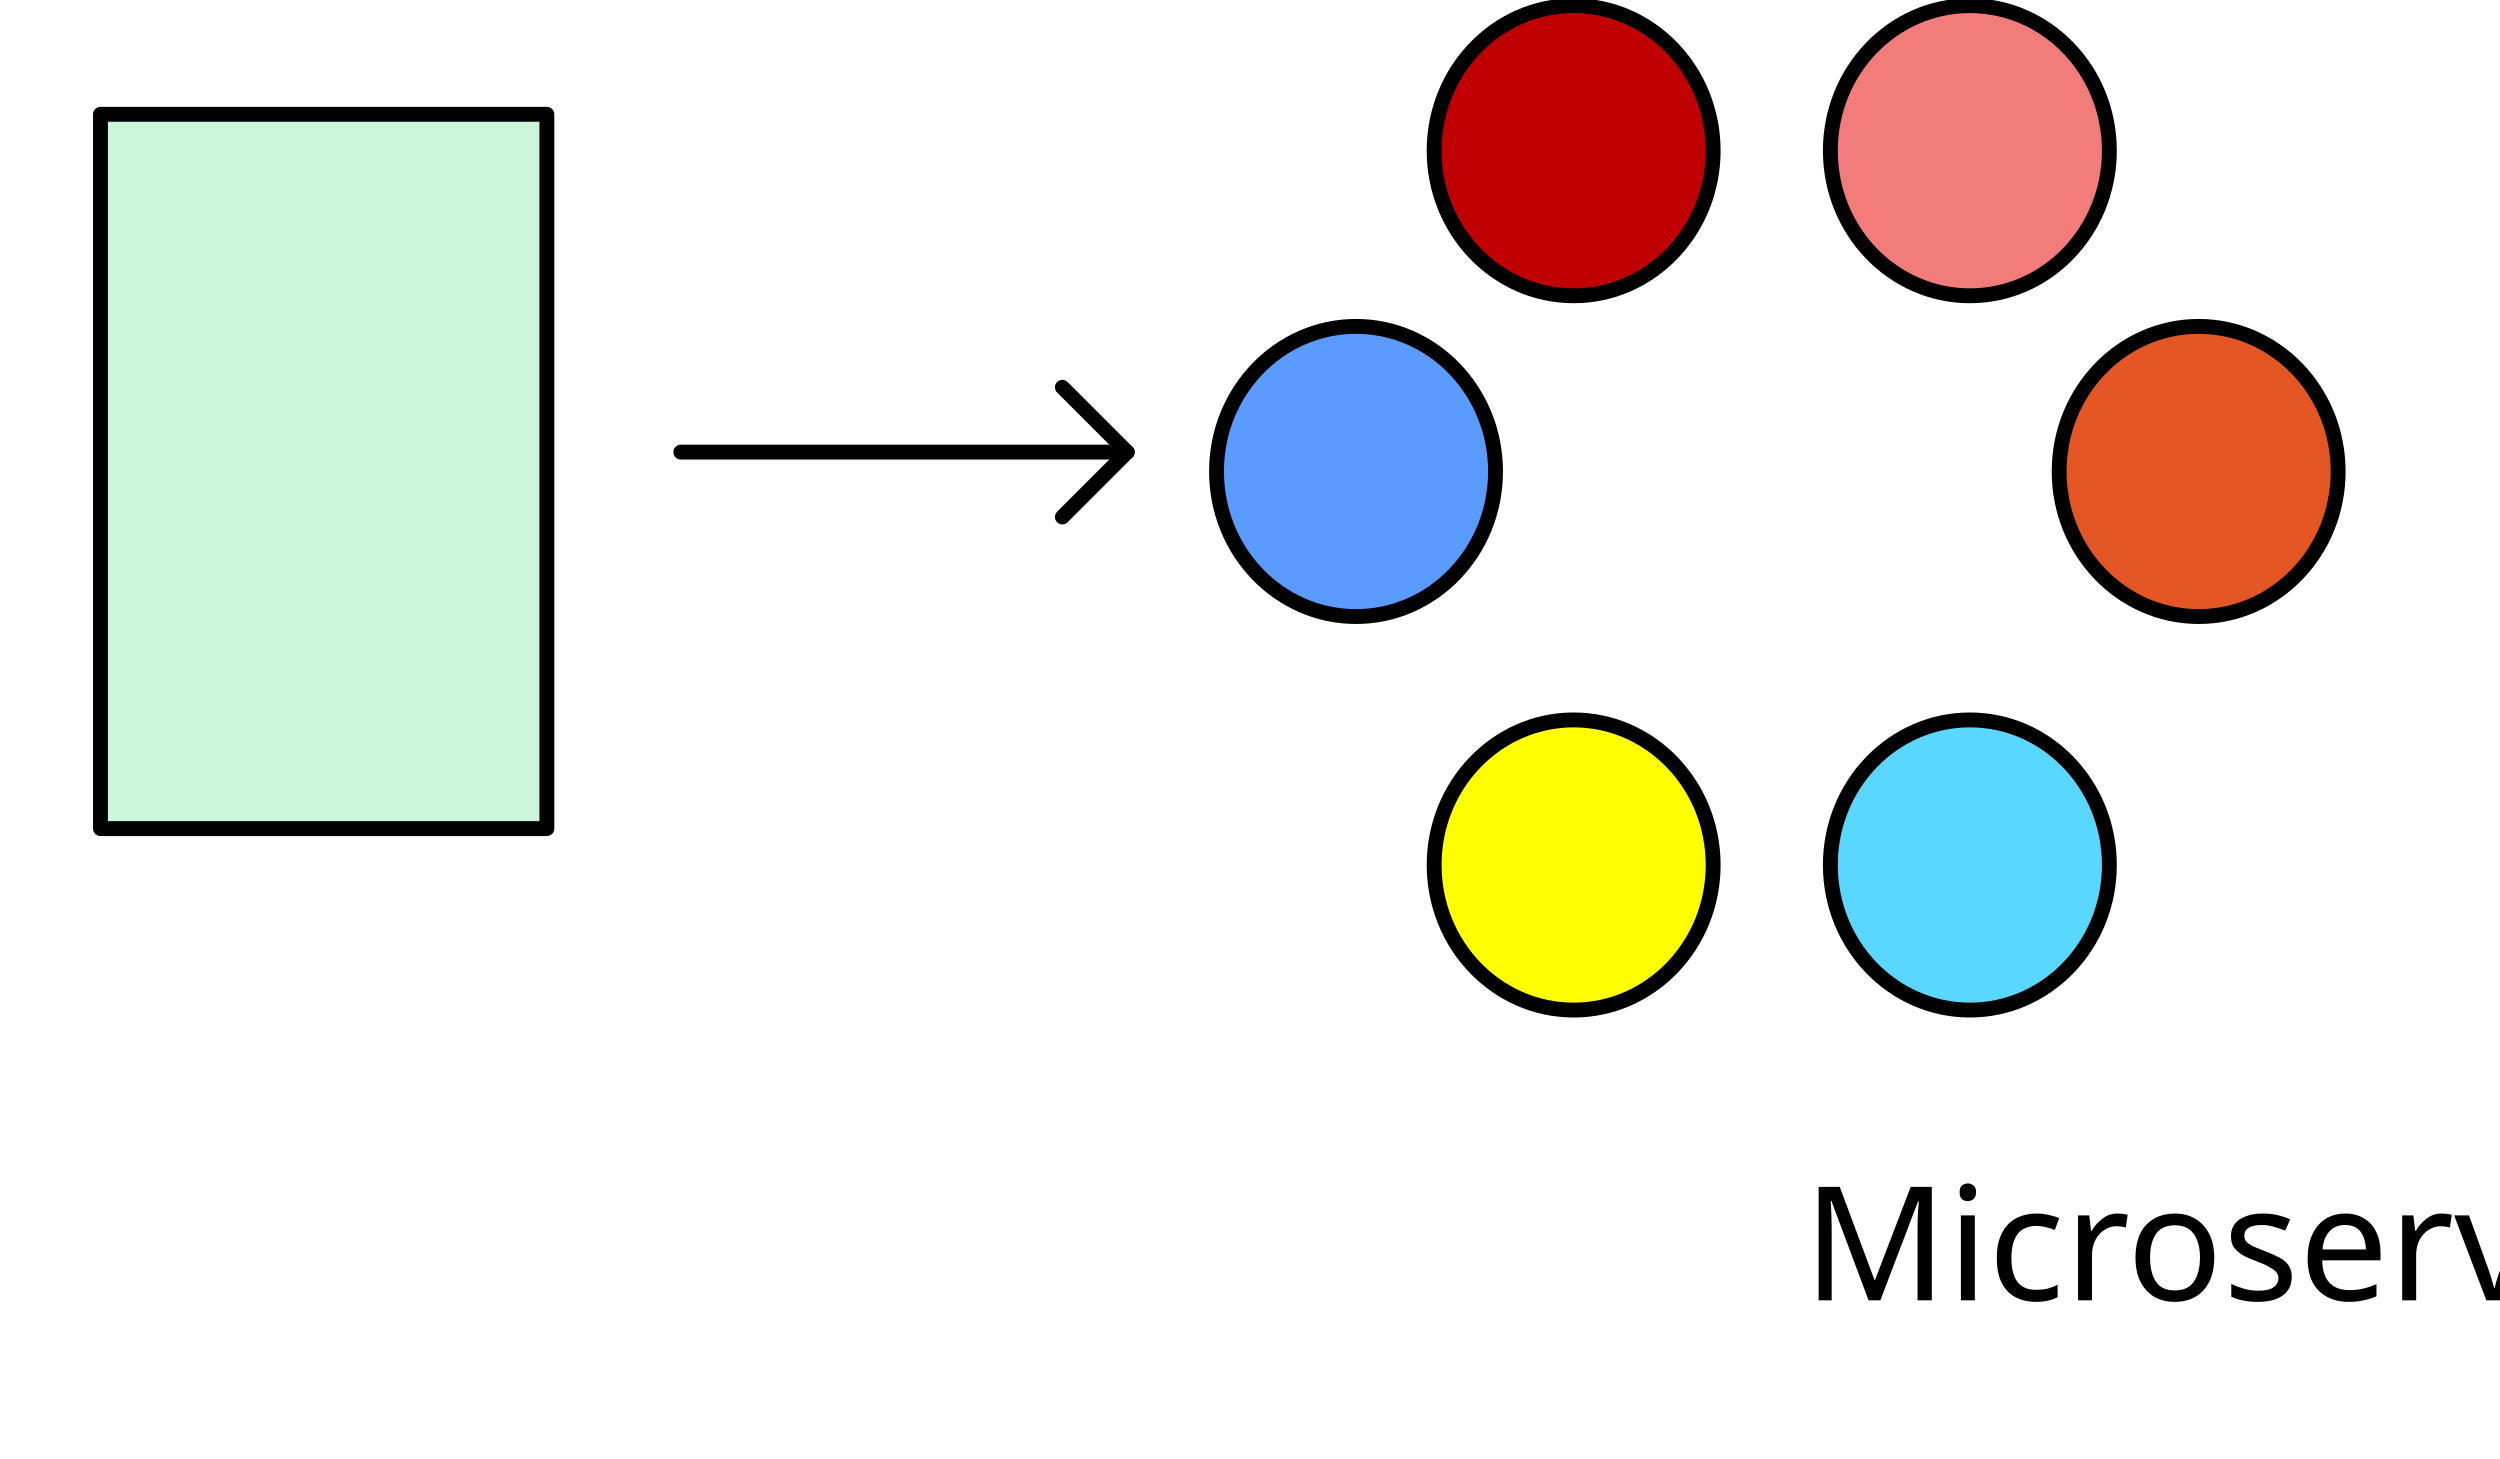
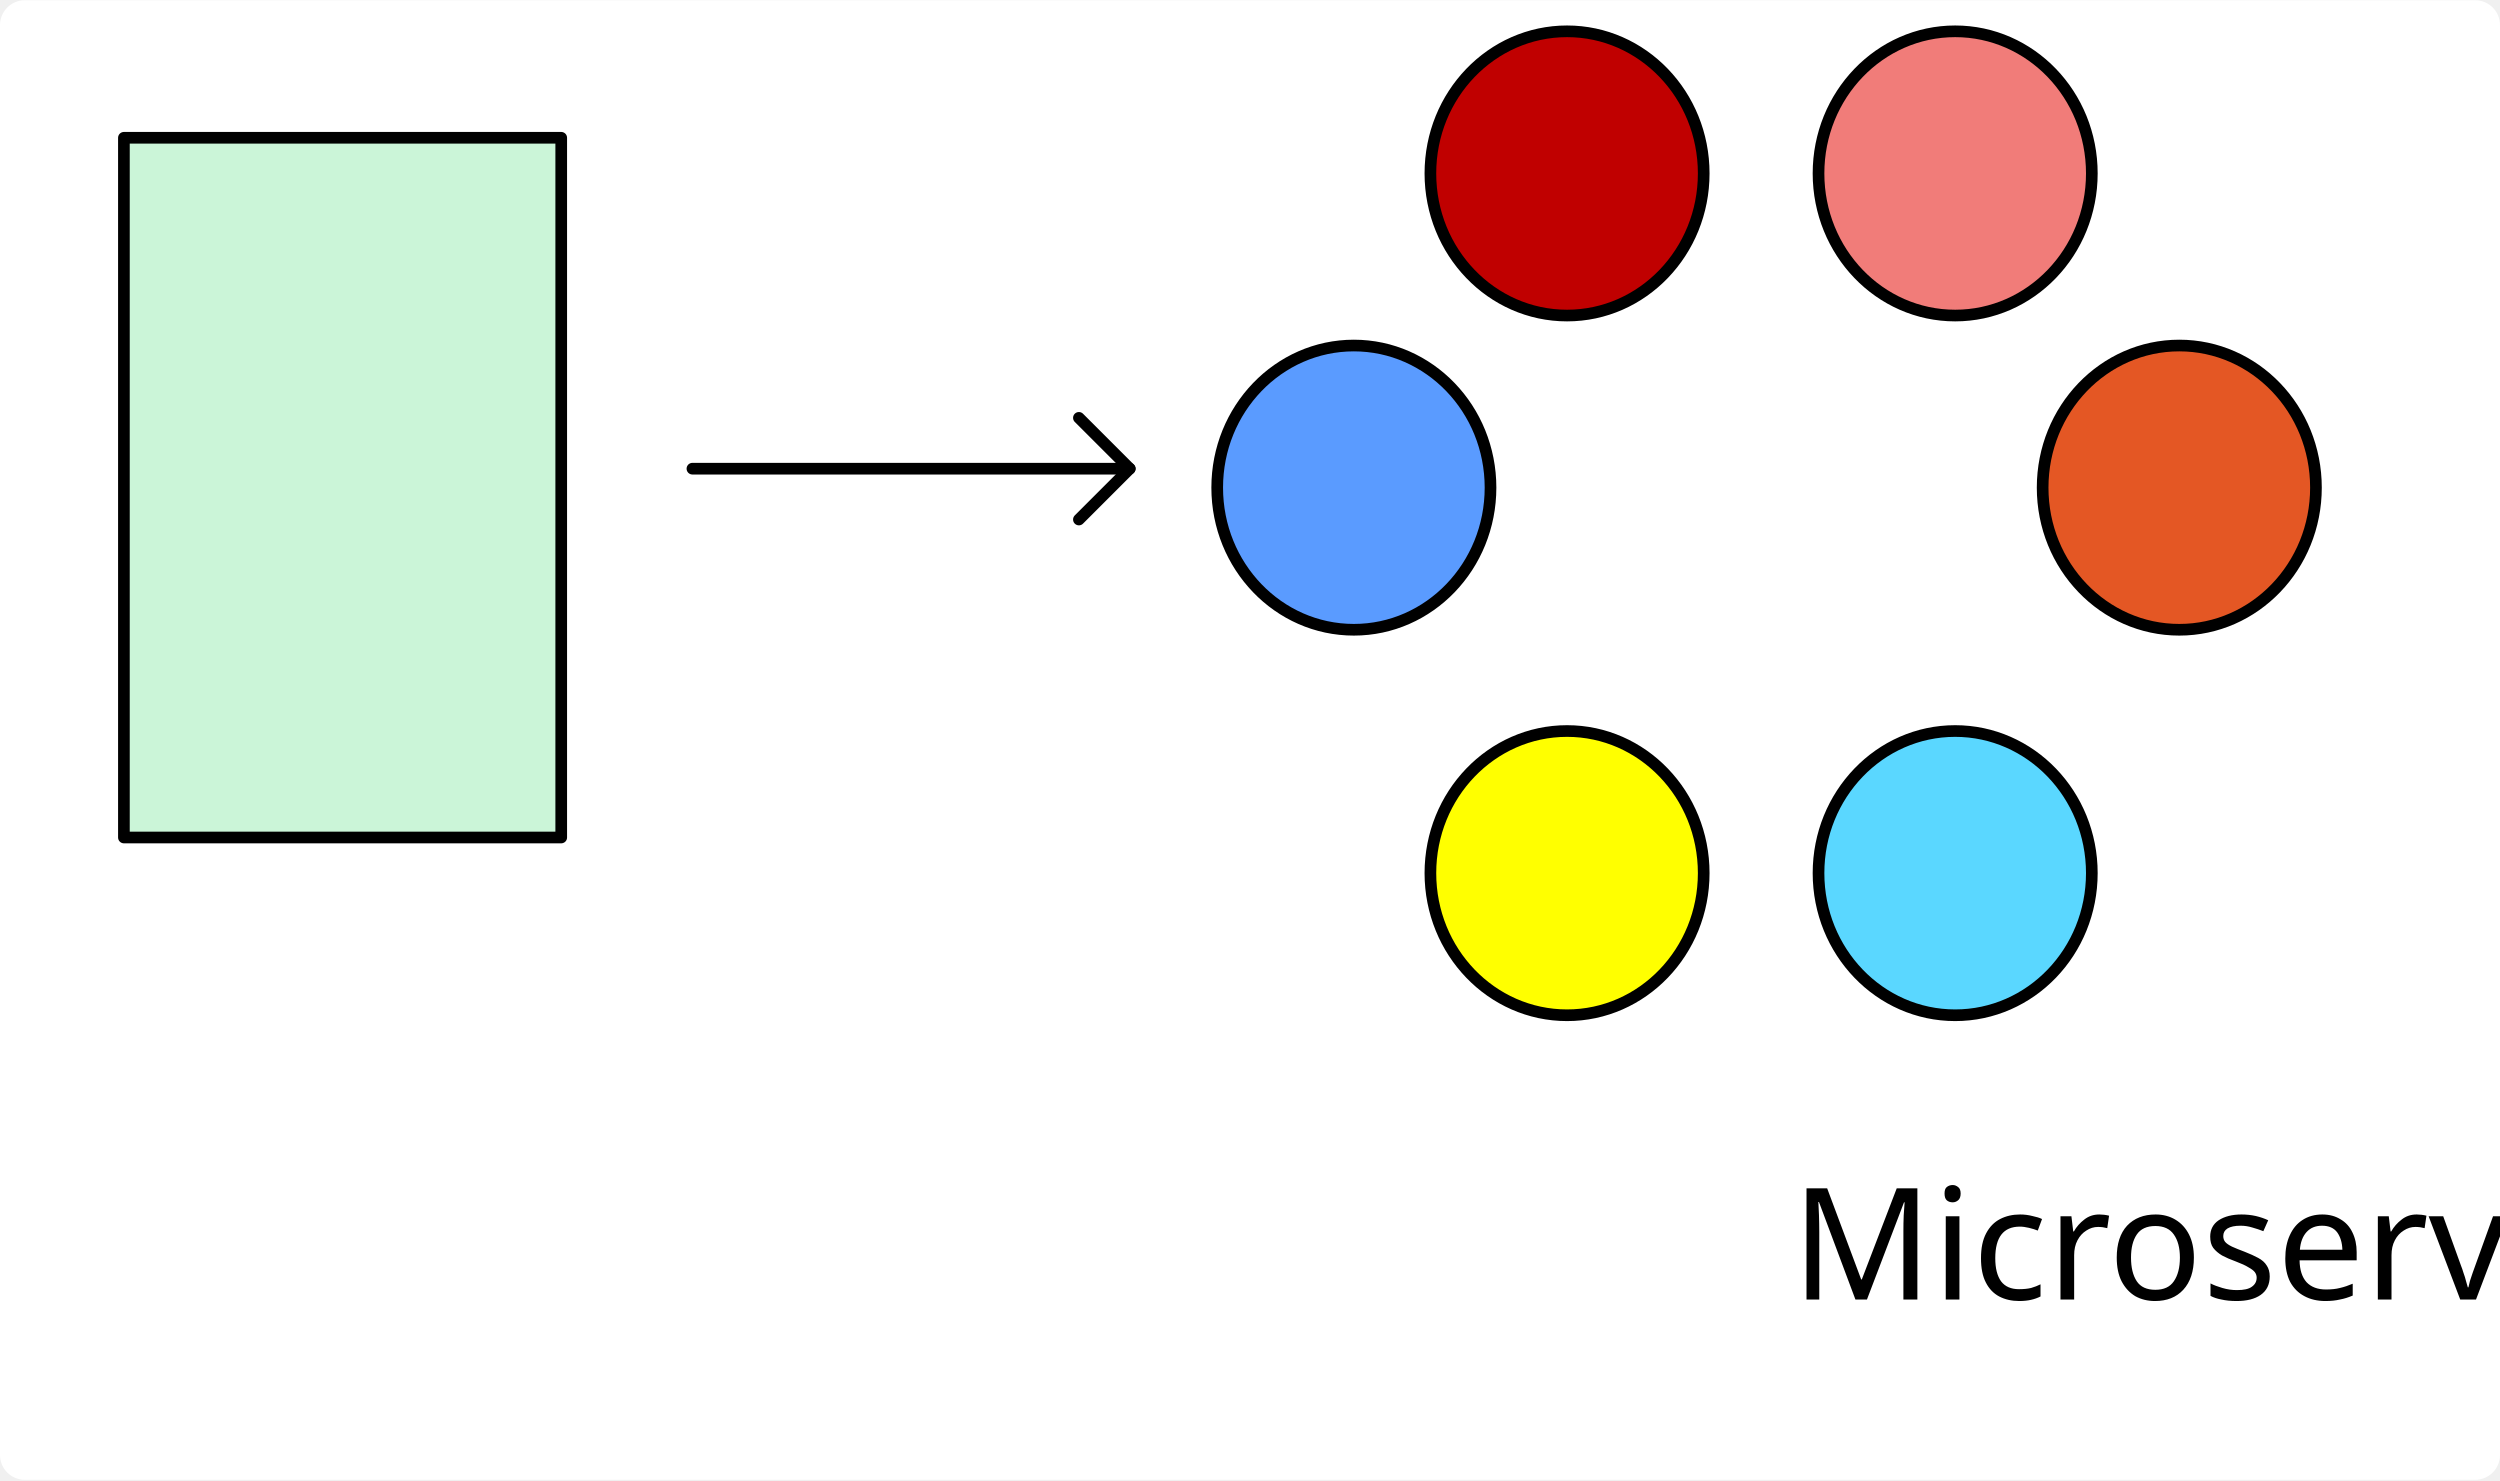
- <svg xmlns="http://www.w3.org/2000/svg" xmlns:ns1="http://schemas.microsoft.com/visio/2003/SVGExtensions/" xmlns:xlink="http://www.w3.org/1999/xlink" width="1.75in" height="1.021in" viewBox="0 0 126 73.483" xml:space="preserve" color-interpolation-filters="sRGB" class="st12" id="svg2" version="1.1">
+ <svg xmlns="http://www.w3.org/2000/svg" xmlns:ns1="http://schemas.microsoft.com/visio/2003/SVGExtensions/" xmlns:xlink="http://www.w3.org/1999/xlink" width="2.233in" height="1.322in" viewBox="0 0 160.781 95.156" xml:space="preserve" class="st12" id="svg2" version="1.1" style="font-size:12px;overflow:visible;color-interpolation-filters:sRGB;fill:none;fill-rule:evenodd;stroke-linecap:square;stroke-miterlimit:3">
  <ns1:documentProperties ns1:langID="1033" ns1:viewMarkup="false" />
  <style type="text/css" id="style4">
		.st1 {fill:#cbf5d8;stroke:#000000;stroke-linecap:round;stroke-linejoin:round;stroke-width:0.75}
		.st2 {fill:#ffff00;stroke:#000000;stroke-linecap:round;stroke-linejoin:round;stroke-width:0.75}
		.st3 {fill:#5ad7ff;stroke:#000000;stroke-linecap:round;stroke-linejoin:round;stroke-width:0.75}
		.st4 {fill:#f17c79;stroke:#000000;stroke-linecap:round;stroke-linejoin:round;stroke-width:0.75}
		.st5 {fill:none;stroke:none;stroke-linecap:round;stroke-linejoin:round;stroke-width:0.75}
		.st6 {fill:#000000;font-family:Segoe Print;font-size:0.667em}
		.st7 {fill:#5a9bff;stroke:#000000;stroke-linecap:round;stroke-linejoin:round;stroke-width:0.75}
		.st8 {fill:#c00000;stroke:#000000;stroke-linecap:round;stroke-linejoin:round;stroke-width:0.75}
		.st9 {fill:#e45724;stroke:#000000;stroke-linecap:round;stroke-linejoin:round;stroke-width:0.75}
		.st10 {marker-start:url(#mrkr1-24);stroke:#000000;stroke-linecap:round;stroke-linejoin:round;stroke-width:0.75}
		.st11 {fill:#000000;fill-opacity:1;stroke:#000000;stroke-opacity:1;stroke-width:0.229}
		.st12 {fill:none;fill-rule:evenodd;font-size:12px;overflow:visible;stroke-linecap:square;stroke-miterlimit:3}
	</style>
  <defs id="Markers">
    <g id="lend1">
-       <path d="M 1 -1 L 0 0 L 1 1 " style="stroke-linecap:round;stroke-linejoin:round;fill:none" id="path8" />
+       <path d="M 1,-1 0,0 1,1" style="fill:none;stroke-linecap:round;stroke-linejoin:round" id="path8" />
    </g>
-     <marker id="mrkr1-24" class="st11" ns1:arrowType="1" ns1:arrowSize="2" orient="auto" markerUnits="strokeWidth" overflow="visible">
-       <use xlink:href="#lend1" transform="scale(4.36) " id="use11" />
+     <marker id="mrkr1-24" class="st11" ns1:arrowType="1" ns1:arrowSize="2" orient="auto" markerUnits="strokeWidth" overflow="visible" style="overflow:visible;fill:#000000;fill-opacity:1;stroke:#000000;stroke-width:0.229;stroke-opacity:1">
+       <use xlink:href="#lend1" transform="scale(4.36,4.36)" id="use11" x="0" y="0" width="100%" height="100%" />
    </marker>
  </defs>
-   <g id="layer2">
-     <rect style="fill:#ffffff;fill-opacity:1;stroke:none;stroke-width:1.6;stroke-linecap:round;stroke-miterlimit:4;stroke-dasharray:none;stroke-dashoffset:0;stroke-opacity:1" id="rect4246" width="128.625" height="76.125" x="-1.313" y="-1.329" rx="1.6" ry="1.6" />
+   <g id="layer2" transform="translate(17.39065,10.84494)">
+     <rect style="fill:#ffffff;fill-opacity:1;stroke:none;stroke-width:1.6;stroke-linecap:round;stroke-miterlimit:4;stroke-dasharray:none;stroke-dashoffset:0;stroke-opacity:1" id="rect4246" width="160.781" height="95.156" x="-17.391" y="-10.845" rx="1.6" ry="1.6" />
  </g>
-   <g id="layer1">
-     <g style="" ns1:mID="0" ns1:index="1" ns1:groupContext="foregroundPage" id="g13">
+   <g id="layer1" transform="translate(17.39065,10.84494)">
+     <g ns1:mID="0" ns1:index="1" ns1:groupContext="foregroundPage" id="g13" transform="matrix(1.25,0,0,1.25,-15.75,-9.183312)">
      <ns1:pageProperties ns1:drawingScale="1" ns1:pageScale="1" ns1:drawingUnits="19" ns1:shadowOffsetX="9" ns1:shadowOffsetY="-9" />
-       <g id="group88-1" transform="translate(3.19744E-14,-3.61087)" ns1:mID="88" ns1:groupContext="group">
+       <g id="group88-1" transform="translate(0,-3.61087)" ns1:mID="88" ns1:groupContext="group">
        <g id="shape50-2" ns1:mID="50" ns1:groupContext="shape" transform="translate(5.0625,-28.125)">
-           <rect x="0" y="37.483" width="22.5" height="36" class="st1" id="rect23" />
+           <rect x="0" y="37.483" width="22.5" height="36" class="st1" id="rect23" style="fill:#cbf5d8;stroke:#000000;stroke-width:0.6;stroke-linecap:round;stroke-linejoin:round" />
        </g>
        <g id="shape52-4" ns1:mID="52" ns1:groupContext="shape" transform="translate(72.2812,-18.9788)">
-           <ellipse cx="7.031" cy="66.171" rx="7.031" ry="7.312" class="st2" id="ellipse28" />
+           <ellipse cx="7.031" cy="66.171" rx="7.031" ry="7.312" class="st2" id="ellipse28" style="fill:#ffff00;stroke:#000000;stroke-width:0.6;stroke-linecap:round;stroke-linejoin:round" />
        </g>
        <g id="shape54-6" ns1:mID="54" ns1:groupContext="shape" transform="translate(92.25,-18.9788)">
-           <ellipse cx="7.031" cy="66.171" rx="7.031" ry="7.312" class="st3" id="ellipse33" />
+           <ellipse cx="7.031" cy="66.171" rx="7.031" ry="7.312" class="st3" id="ellipse33" style="fill:#5ad7ff;stroke:#000000;stroke-width:0.6;stroke-linecap:round;stroke-linejoin:round" />
        </g>
        <g id="shape55-8" ns1:mID="55" ns1:groupContext="shape" transform="translate(92.25,-54.9788)">
-           <ellipse cx="7.031" cy="66.171" rx="7.031" ry="7.312" class="st4" id="ellipse38" />
+           <ellipse cx="7.031" cy="66.171" rx="7.031" ry="7.312" class="st4" id="ellipse38" style="fill:#f17c79;stroke:#000000;stroke-width:0.6;stroke-linecap:round;stroke-linejoin:round" />
        </g>
        <g id="shape73-10" ns1:mID="73" ns1:groupContext="shape">
          <ns1:textBlock ns1:margins="rect(4,4,4,4)" />
          <ns1:textRect cx="63" cy="66.733" width="126" height="13.5" />
-           <rect x="0" y="59.983" width="126" height="13.5" class="st5" id="rect45" />
-           <text x="36.77" y="69.13" class="st6" ns1:langID="1033" id="text47">
+           <rect x="0" y="59.983" width="126" height="13.5" class="st5" id="rect45" style="fill:none;stroke:none;stroke-width:0.75;stroke-linecap:round;stroke-linejoin:round" />
+           <text x="36.77" y="69.13" class="st6" ns1:langID="1033" id="text47" style="font-size:8px;font-family:'Segoe Print';fill:#000000">
            <ns1:paragraph ns1:horizAlign="1" />
            <ns1:tabList />Microservices</text>
        </g>
        <g id="shape51-13" ns1:mID="51" ns1:groupContext="shape" transform="translate(61.3125,-38.8125)">
-           <ellipse cx="7.031" cy="66.171" rx="7.031" ry="7.312" class="st7" id="ellipse52" />
+           <ellipse cx="7.031" cy="66.171" rx="7.031" ry="7.312" class="st7" id="ellipse52" style="fill:#5a9bff;stroke:#000000;stroke-width:0.6;stroke-linecap:round;stroke-linejoin:round" />
        </g>
        <g id="shape53-15" ns1:mID="53" ns1:groupContext="shape" transform="translate(72.2812,-54.9788)">
-           <ellipse cx="7.031" cy="66.171" rx="7.031" ry="7.312" class="st8" id="ellipse57" />
+           <ellipse cx="7.031" cy="66.171" rx="7.031" ry="7.312" class="st8" id="ellipse57" style="fill:#c00000;stroke:#000000;stroke-width:0.6;stroke-linecap:round;stroke-linejoin:round" />
        </g>
        <g id="shape85-17" ns1:mID="85" ns1:groupContext="shape" transform="translate(103.781,-38.8125)">
-           <ellipse cx="7.031" cy="66.171" rx="7.031" ry="7.312" class="st9" id="ellipse62" />
+           <ellipse cx="7.031" cy="66.171" rx="7.031" ry="7.312" class="st9" id="ellipse62" style="fill:#e45724;stroke:#000000;stroke-width:0.6;stroke-linecap:round;stroke-linejoin:round" />
        </g>
-         <g id="shape86-19" ns1:mID="86" ns1:groupContext="shape" transform="translate(56.8125,99.8629) rotate(180)">
-           <path d="M0 73.48 L22.5 73.48" class="st10" id="path67" />
+         <g id="shape86-19" ns1:mID="86" ns1:groupContext="shape" transform="matrix(-1,0,0,-1,56.8125,99.8629)">
+           <path d="m 0,73.48 22.5,0" class="st10" id="path67" style="stroke:#000000;stroke-width:0.6;stroke-linecap:round;stroke-linejoin:round;marker-start:url(#mrkr1-24)" />
        </g>
      </g>
    </g>
  </g>
</svg>
